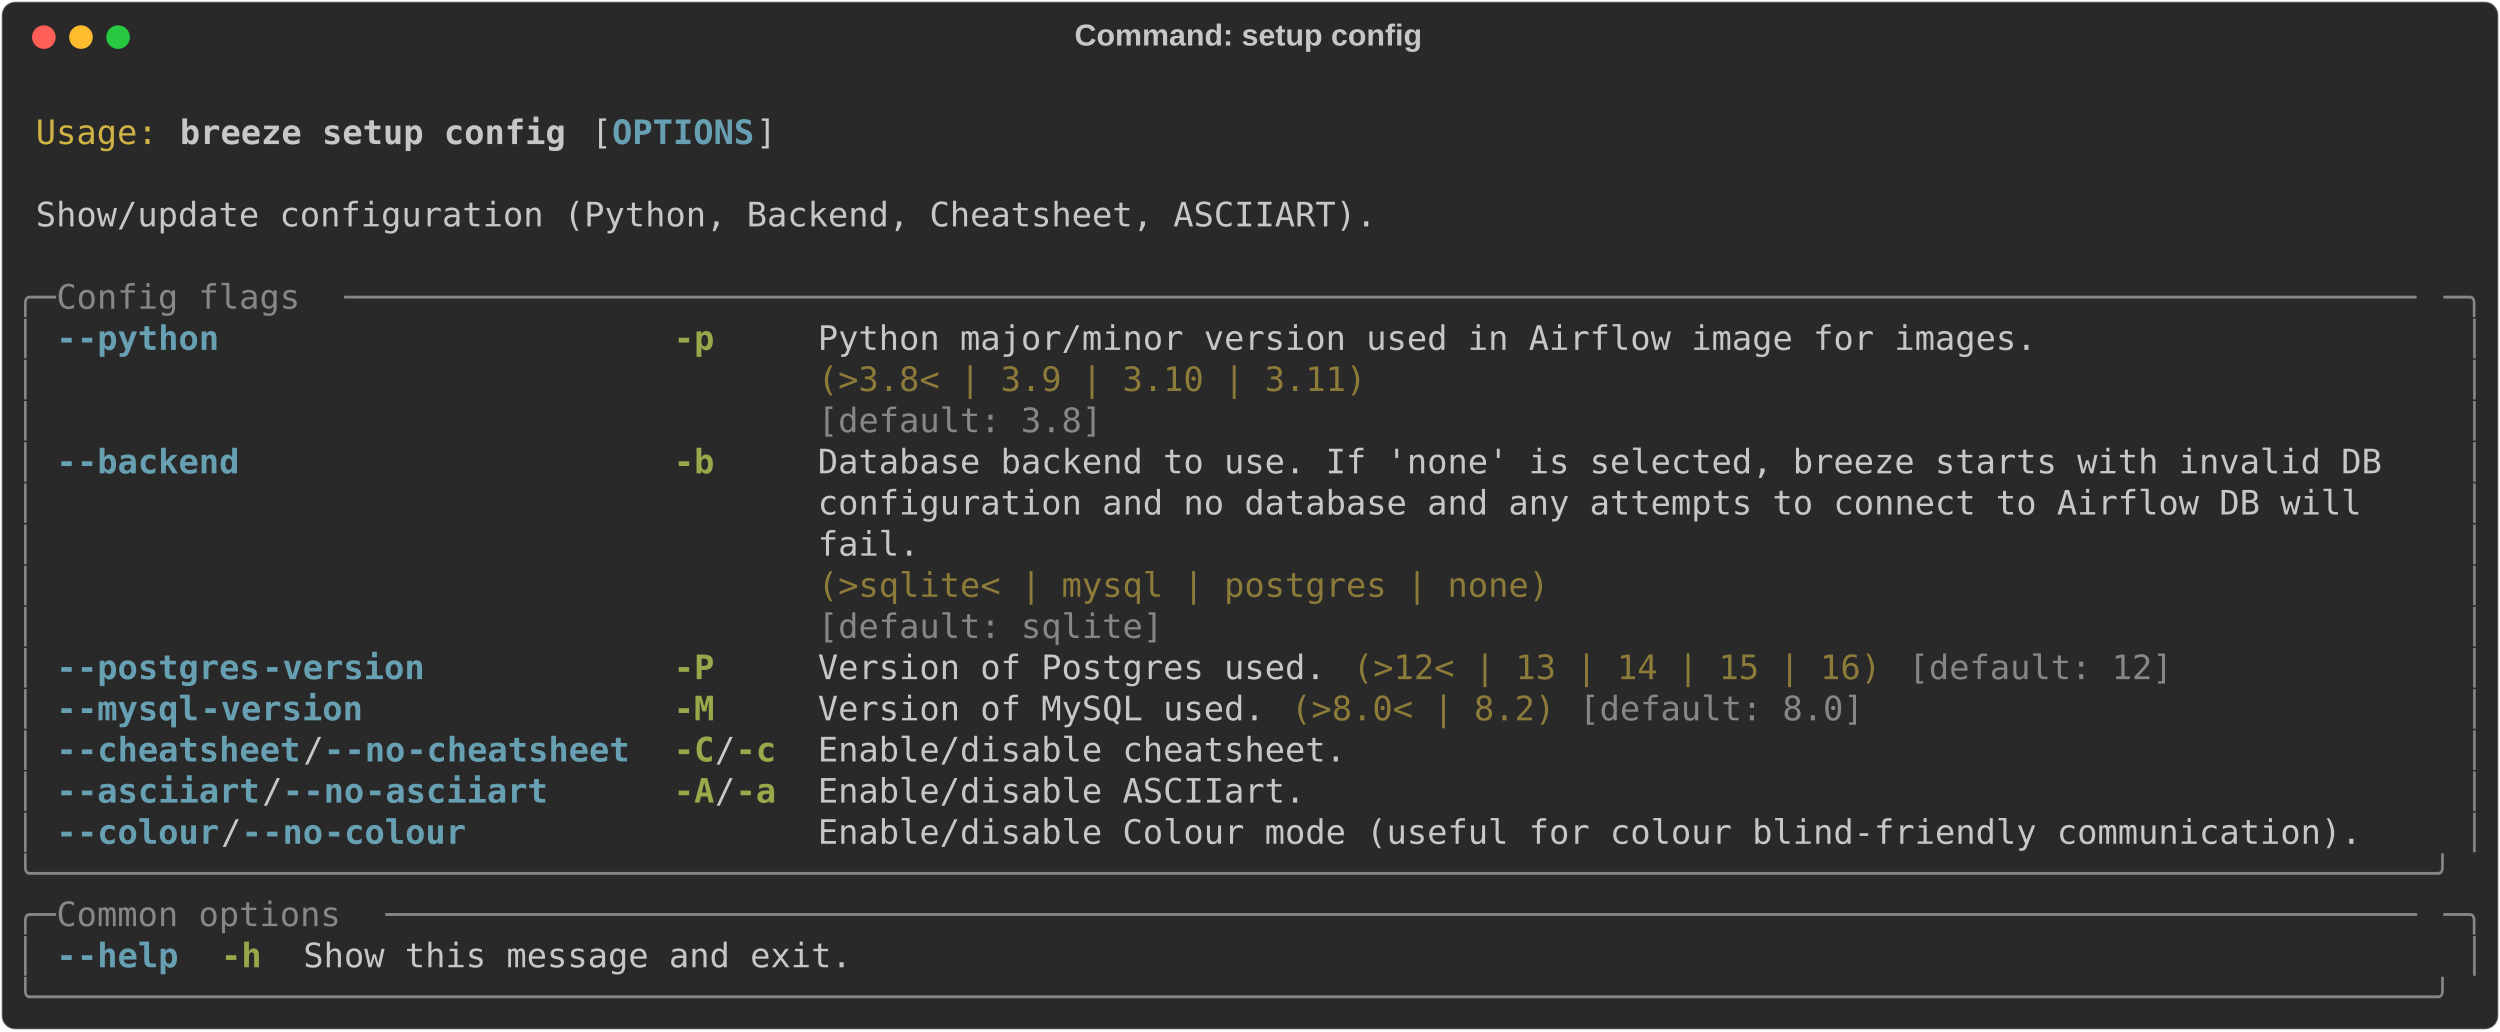
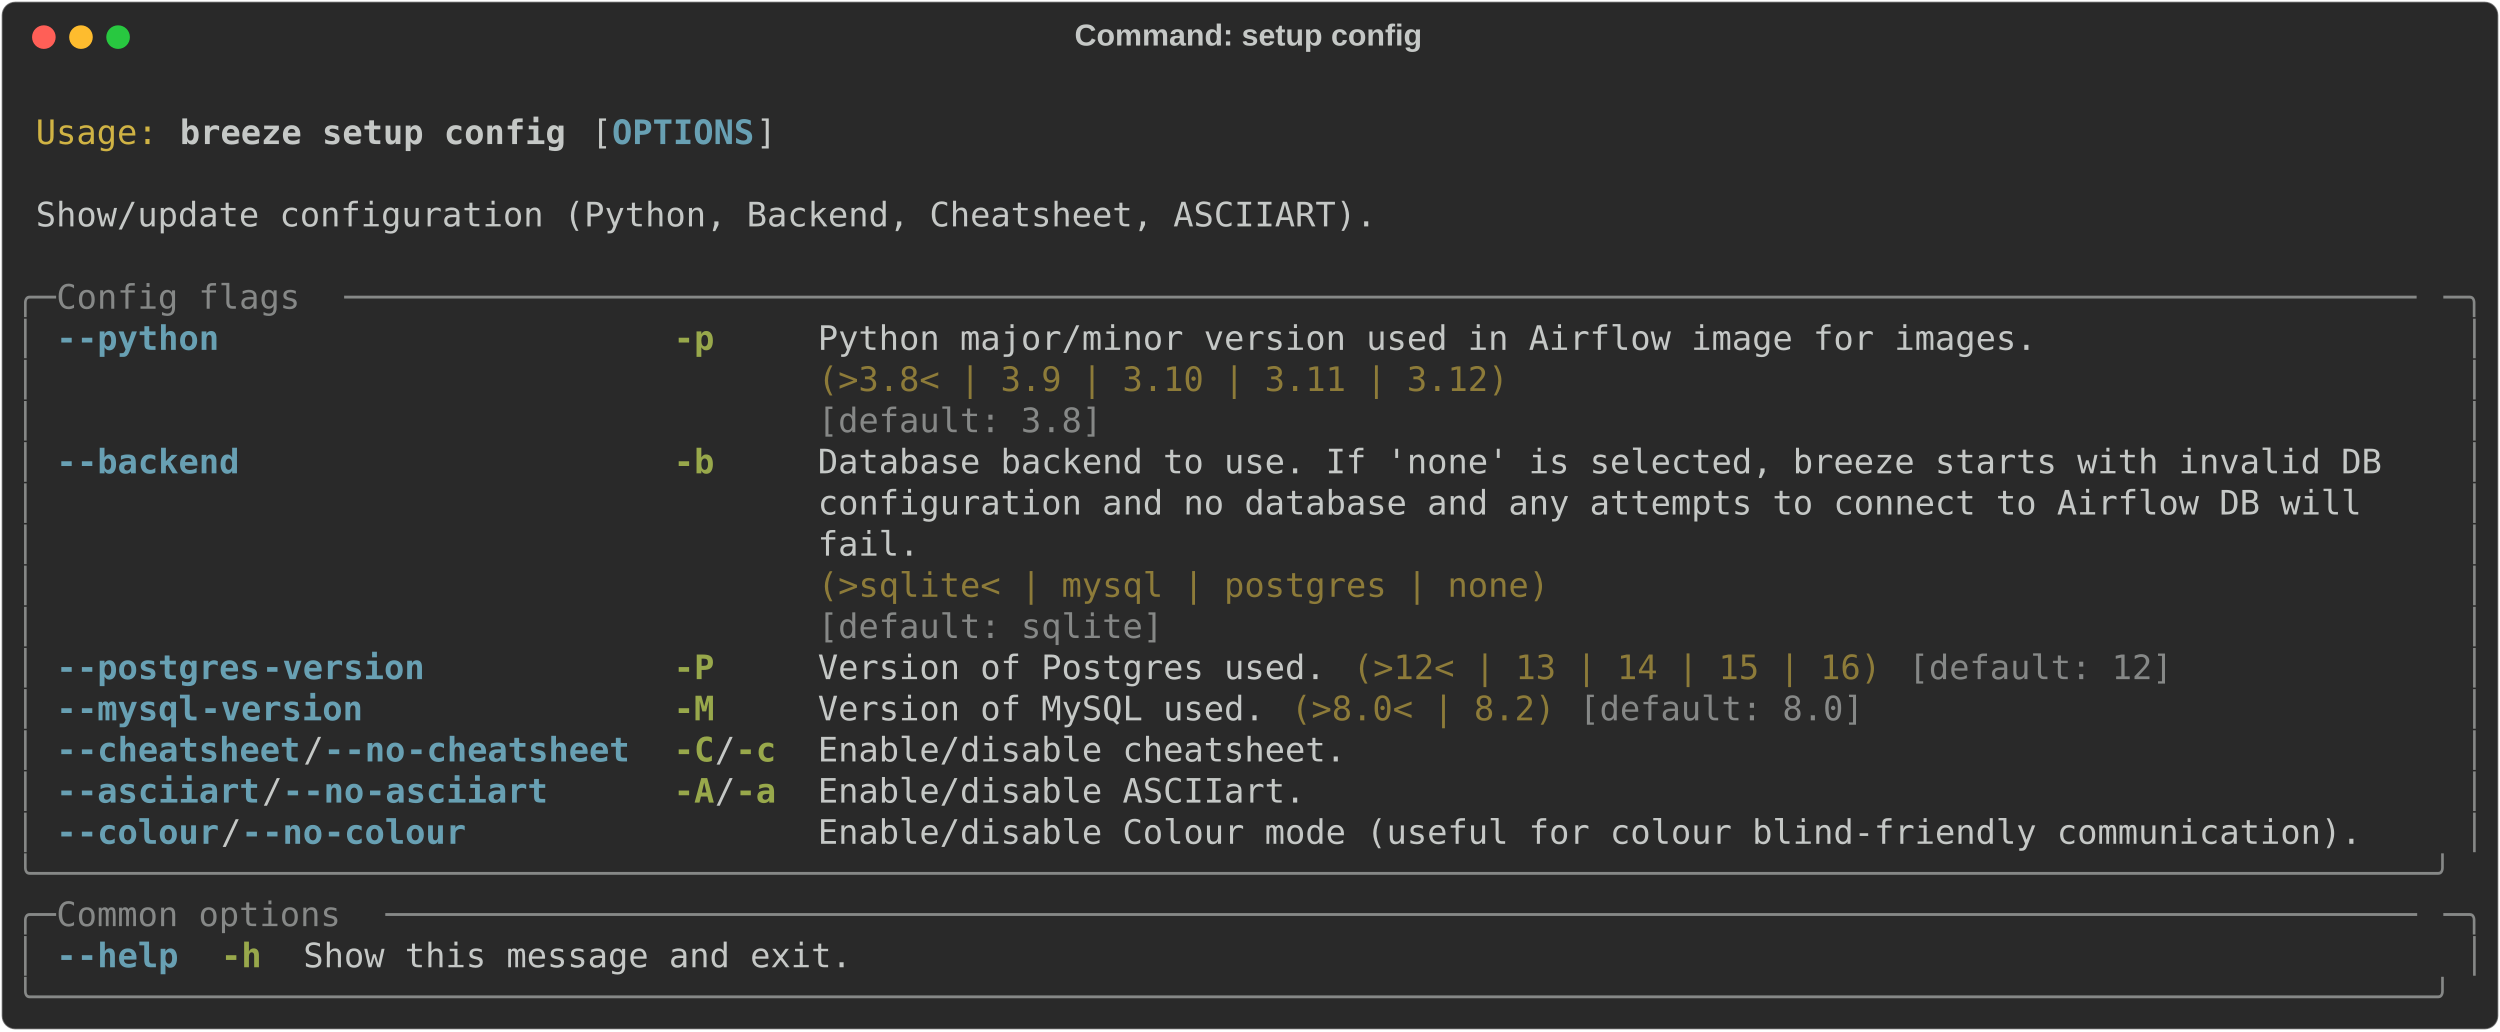
<svg xmlns="http://www.w3.org/2000/svg" class="rich-terminal" viewBox="0 0 1482 611.2">
  <style>

    @font-face {
        font-family: "Fira Code";
        src: local("FiraCode-Regular"),
                url("https://cdnjs.cloudflare.com/ajax/libs/firacode/6.2.0/woff2/FiraCode-Regular.woff2") format("woff2"),
                url("https://cdnjs.cloudflare.com/ajax/libs/firacode/6.2.0/woff/FiraCode-Regular.woff") format("woff");
        font-style: normal;
        font-weight: 400;
    }
    @font-face {
        font-family: "Fira Code";
        src: local("FiraCode-Bold"),
                url("https://cdnjs.cloudflare.com/ajax/libs/firacode/6.2.0/woff2/FiraCode-Bold.woff2") format("woff2"),
                url("https://cdnjs.cloudflare.com/ajax/libs/firacode/6.2.0/woff/FiraCode-Bold.woff") format("woff");
        font-style: bold;
        font-weight: 700;
    }

    .breeze-setup-config-matrix {
        font-family: Fira Code, monospace;
        font-size: 20px;
        line-height: 24.4px;
        font-variant-east-asian: full-width;
    }

    .breeze-setup-config-title {
        font-size: 18px;
        font-weight: bold;
        font-family: arial;
    }

    .breeze-setup-config-r1 { fill: #c5c8c6 }
.breeze-setup-config-r2 { fill: #d0b344 }
.breeze-setup-config-r3 { fill: #c5c8c6;font-weight: bold }
.breeze-setup-config-r4 { fill: #68a0b3;font-weight: bold }
.breeze-setup-config-r5 { fill: #868887 }
.breeze-setup-config-r6 { fill: #98a84b;font-weight: bold }
.breeze-setup-config-r7 { fill: #8d7b39 }
    </style>
  <defs>
    <clipPath id="breeze-setup-config-clip-terminal">
      <rect x="0" y="0" width="1463.0" height="560.2" />
    </clipPath>
    <clipPath id="breeze-setup-config-line-0">
      <rect x="0" y="1.5" width="1464" height="24.65" />
    </clipPath>
    <clipPath id="breeze-setup-config-line-1">
      <rect x="0" y="25.9" width="1464" height="24.65" />
    </clipPath>
    <clipPath id="breeze-setup-config-line-2">
      <rect x="0" y="50.3" width="1464" height="24.65" />
    </clipPath>
    <clipPath id="breeze-setup-config-line-3">
      <rect x="0" y="74.7" width="1464" height="24.65" />
    </clipPath>
    <clipPath id="breeze-setup-config-line-4">
      <rect x="0" y="99.1" width="1464" height="24.65" />
    </clipPath>
    <clipPath id="breeze-setup-config-line-5">
      <rect x="0" y="123.5" width="1464" height="24.65" />
    </clipPath>
    <clipPath id="breeze-setup-config-line-6">
      <rect x="0" y="147.9" width="1464" height="24.65" />
    </clipPath>
    <clipPath id="breeze-setup-config-line-7">
      <rect x="0" y="172.3" width="1464" height="24.65" />
    </clipPath>
    <clipPath id="breeze-setup-config-line-8">
      <rect x="0" y="196.7" width="1464" height="24.65" />
    </clipPath>
    <clipPath id="breeze-setup-config-line-9">
      <rect x="0" y="221.1" width="1464" height="24.65" />
    </clipPath>
    <clipPath id="breeze-setup-config-line-10">
      <rect x="0" y="245.5" width="1464" height="24.65" />
    </clipPath>
    <clipPath id="breeze-setup-config-line-11">
      <rect x="0" y="269.9" width="1464" height="24.65" />
    </clipPath>
    <clipPath id="breeze-setup-config-line-12">
      <rect x="0" y="294.3" width="1464" height="24.65" />
    </clipPath>
    <clipPath id="breeze-setup-config-line-13">
      <rect x="0" y="318.7" width="1464" height="24.65" />
    </clipPath>
    <clipPath id="breeze-setup-config-line-14">
      <rect x="0" y="343.1" width="1464" height="24.65" />
    </clipPath>
    <clipPath id="breeze-setup-config-line-15">
      <rect x="0" y="367.5" width="1464" height="24.65" />
    </clipPath>
    <clipPath id="breeze-setup-config-line-16">
      <rect x="0" y="391.9" width="1464" height="24.65" />
    </clipPath>
    <clipPath id="breeze-setup-config-line-17">
      <rect x="0" y="416.3" width="1464" height="24.65" />
    </clipPath>
    <clipPath id="breeze-setup-config-line-18">
      <rect x="0" y="440.7" width="1464" height="24.65" />
    </clipPath>
    <clipPath id="breeze-setup-config-line-19">
      <rect x="0" y="465.1" width="1464" height="24.65" />
    </clipPath>
    <clipPath id="breeze-setup-config-line-20">
      <rect x="0" y="489.5" width="1464" height="24.65" />
    </clipPath>
    <clipPath id="breeze-setup-config-line-21">
      <rect x="0" y="513.9" width="1464" height="24.65" />
    </clipPath>
  </defs>
  <rect fill="#292929" stroke="rgba(255,255,255,0.35)" stroke-width="1" x="1" y="1" width="1480" height="609.2" rx="8" />
  <text class="breeze-setup-config-title" fill="#c5c8c6" text-anchor="middle" x="740" y="27">Command: setup config</text>
  <g transform="translate(26,22)">
    <circle cx="0" cy="0" r="7" fill="#ff5f57" />
    <circle cx="22" cy="0" r="7" fill="#febc2e" />
    <circle cx="44" cy="0" r="7" fill="#28c840" />
  </g>
  <g transform="translate(9, 41)" clip-path="url(#breeze-setup-config-clip-terminal)">
    <g class="breeze-setup-config-matrix">
      <text class="breeze-setup-config-r1" x="1464" y="20" textLength="12.2" clip-path="url(#breeze-setup-config-line-0)">
</text>
      <text class="breeze-setup-config-r2" x="12.2" y="44.4" textLength="73.2" clip-path="url(#breeze-setup-config-line-1)">Usage:</text>
      <text class="breeze-setup-config-r3" x="97.6" y="44.4" textLength="231.8" clip-path="url(#breeze-setup-config-line-1)">breeze setup config</text>
      <text class="breeze-setup-config-r1" x="341.6" y="44.4" textLength="12.2" clip-path="url(#breeze-setup-config-line-1)">[</text>
      <text class="breeze-setup-config-r4" x="353.8" y="44.4" textLength="85.4" clip-path="url(#breeze-setup-config-line-1)">OPTIONS</text>
      <text class="breeze-setup-config-r1" x="439.2" y="44.4" textLength="12.2" clip-path="url(#breeze-setup-config-line-1)">]</text>
      <text class="breeze-setup-config-r1" x="1464" y="44.4" textLength="12.2" clip-path="url(#breeze-setup-config-line-1)">
</text>
      <text class="breeze-setup-config-r1" x="1464" y="68.8" textLength="12.2" clip-path="url(#breeze-setup-config-line-2)">
</text>
      <text class="breeze-setup-config-r1" x="12.2" y="93.2" textLength="805.2" clip-path="url(#breeze-setup-config-line-3)">Show/update configuration (Python, Backend, Cheatsheet, ASCIIART).</text>
      <text class="breeze-setup-config-r1" x="1464" y="93.2" textLength="12.2" clip-path="url(#breeze-setup-config-line-3)">
</text>
      <text class="breeze-setup-config-r1" x="1464" y="117.6" textLength="12.2" clip-path="url(#breeze-setup-config-line-4)">
</text>
      <text class="breeze-setup-config-r5" x="0" y="142" textLength="24.4" clip-path="url(#breeze-setup-config-line-5)">╭─</text>
      <text class="breeze-setup-config-r5" x="24.4" y="142" textLength="170.8" clip-path="url(#breeze-setup-config-line-5)"> Config flags </text>
      <text class="breeze-setup-config-r5" x="195.2" y="142" textLength="1244.4" clip-path="url(#breeze-setup-config-line-5)">──────────────────────────────────────────────────────────────────────────────────────────────────────</text>
      <text class="breeze-setup-config-r5" x="1439.6" y="142" textLength="24.4" clip-path="url(#breeze-setup-config-line-5)">─╮</text>
      <text class="breeze-setup-config-r1" x="1464" y="142" textLength="12.2" clip-path="url(#breeze-setup-config-line-5)">
</text>
      <text class="breeze-setup-config-r5" x="0" y="166.4" textLength="12.2" clip-path="url(#breeze-setup-config-line-6)">│</text>
      <text class="breeze-setup-config-r4" x="24.4" y="166.4" textLength="12.2" clip-path="url(#breeze-setup-config-line-6)">-</text>
      <text class="breeze-setup-config-r4" x="36.6" y="166.4" textLength="85.4" clip-path="url(#breeze-setup-config-line-6)">-python</text>
      <text class="breeze-setup-config-r6" x="390.4" y="166.4" textLength="24.4" clip-path="url(#breeze-setup-config-line-6)">-p</text>
      <text class="breeze-setup-config-r1" x="475.8" y="166.4" textLength="732" clip-path="url(#breeze-setup-config-line-6)">Python major/minor version used in Airflow image for images.</text>
      <text class="breeze-setup-config-r5" x="1451.8" y="166.4" textLength="12.2" clip-path="url(#breeze-setup-config-line-6)">│</text>
      <text class="breeze-setup-config-r1" x="1464" y="166.4" textLength="12.2" clip-path="url(#breeze-setup-config-line-6)">
</text>
      <text class="breeze-setup-config-r5" x="0" y="190.8" textLength="12.2" clip-path="url(#breeze-setup-config-line-7)">│</text>
-       <text class="breeze-setup-config-r7" x="475.8" y="190.8" textLength="732" clip-path="url(#breeze-setup-config-line-7)">(&gt;3.8&lt; | 3.9 | 3.10 | 3.11)                                 </text>
+       <text class="breeze-setup-config-r7" x="475.8" y="190.8" textLength="732" clip-path="url(#breeze-setup-config-line-7)">(&gt;3.8&lt; | 3.9 | 3.10 | 3.11 | 3.12)                          </text>
      <text class="breeze-setup-config-r5" x="1451.8" y="190.8" textLength="12.2" clip-path="url(#breeze-setup-config-line-7)">│</text>
      <text class="breeze-setup-config-r1" x="1464" y="190.8" textLength="12.2" clip-path="url(#breeze-setup-config-line-7)">
</text>
      <text class="breeze-setup-config-r5" x="0" y="215.2" textLength="12.2" clip-path="url(#breeze-setup-config-line-8)">│</text>
      <text class="breeze-setup-config-r5" x="475.8" y="215.2" textLength="732" clip-path="url(#breeze-setup-config-line-8)">[default: 3.8]                                              </text>
      <text class="breeze-setup-config-r5" x="1451.8" y="215.2" textLength="12.2" clip-path="url(#breeze-setup-config-line-8)">│</text>
      <text class="breeze-setup-config-r1" x="1464" y="215.2" textLength="12.2" clip-path="url(#breeze-setup-config-line-8)">
</text>
      <text class="breeze-setup-config-r5" x="0" y="239.6" textLength="12.2" clip-path="url(#breeze-setup-config-line-9)">│</text>
      <text class="breeze-setup-config-r4" x="24.4" y="239.6" textLength="12.2" clip-path="url(#breeze-setup-config-line-9)">-</text>
      <text class="breeze-setup-config-r4" x="36.6" y="239.6" textLength="97.6" clip-path="url(#breeze-setup-config-line-9)">-backend</text>
      <text class="breeze-setup-config-r6" x="390.4" y="239.6" textLength="24.4" clip-path="url(#breeze-setup-config-line-9)">-b</text>
      <text class="breeze-setup-config-r1" x="475.8" y="239.6" textLength="963.8" clip-path="url(#breeze-setup-config-line-9)">Database backend to use. If 'none' is selected, breeze starts with invalid DB  </text>
      <text class="breeze-setup-config-r5" x="1451.8" y="239.6" textLength="12.2" clip-path="url(#breeze-setup-config-line-9)">│</text>
      <text class="breeze-setup-config-r1" x="1464" y="239.6" textLength="12.2" clip-path="url(#breeze-setup-config-line-9)">
</text>
      <text class="breeze-setup-config-r5" x="0" y="264" textLength="12.2" clip-path="url(#breeze-setup-config-line-10)">│</text>
      <text class="breeze-setup-config-r1" x="475.8" y="264" textLength="963.8" clip-path="url(#breeze-setup-config-line-10)">configuration and no database and any attempts to connect to Airflow DB will   </text>
      <text class="breeze-setup-config-r5" x="1451.8" y="264" textLength="12.2" clip-path="url(#breeze-setup-config-line-10)">│</text>
      <text class="breeze-setup-config-r1" x="1464" y="264" textLength="12.2" clip-path="url(#breeze-setup-config-line-10)">
</text>
      <text class="breeze-setup-config-r5" x="0" y="288.4" textLength="12.2" clip-path="url(#breeze-setup-config-line-11)">│</text>
      <text class="breeze-setup-config-r1" x="475.8" y="288.4" textLength="963.8" clip-path="url(#breeze-setup-config-line-11)">fail.                                                                          </text>
      <text class="breeze-setup-config-r5" x="1451.8" y="288.4" textLength="12.2" clip-path="url(#breeze-setup-config-line-11)">│</text>
      <text class="breeze-setup-config-r1" x="1464" y="288.4" textLength="12.2" clip-path="url(#breeze-setup-config-line-11)">
</text>
      <text class="breeze-setup-config-r5" x="0" y="312.8" textLength="12.2" clip-path="url(#breeze-setup-config-line-12)">│</text>
      <text class="breeze-setup-config-r7" x="475.8" y="312.8" textLength="963.8" clip-path="url(#breeze-setup-config-line-12)">(&gt;sqlite&lt; | mysql | postgres | none)                                           </text>
      <text class="breeze-setup-config-r5" x="1451.8" y="312.8" textLength="12.2" clip-path="url(#breeze-setup-config-line-12)">│</text>
      <text class="breeze-setup-config-r1" x="1464" y="312.8" textLength="12.2" clip-path="url(#breeze-setup-config-line-12)">
</text>
      <text class="breeze-setup-config-r5" x="0" y="337.2" textLength="12.2" clip-path="url(#breeze-setup-config-line-13)">│</text>
      <text class="breeze-setup-config-r5" x="475.8" y="337.2" textLength="963.8" clip-path="url(#breeze-setup-config-line-13)">[default: sqlite]                                                              </text>
      <text class="breeze-setup-config-r5" x="1451.8" y="337.2" textLength="12.2" clip-path="url(#breeze-setup-config-line-13)">│</text>
      <text class="breeze-setup-config-r1" x="1464" y="337.2" textLength="12.2" clip-path="url(#breeze-setup-config-line-13)">
</text>
      <text class="breeze-setup-config-r5" x="0" y="361.6" textLength="12.2" clip-path="url(#breeze-setup-config-line-14)">│</text>
      <text class="breeze-setup-config-r4" x="24.4" y="361.6" textLength="12.2" clip-path="url(#breeze-setup-config-line-14)">-</text>
      <text class="breeze-setup-config-r4" x="36.6" y="361.6" textLength="109.8" clip-path="url(#breeze-setup-config-line-14)">-postgres</text>
      <text class="breeze-setup-config-r4" x="146.4" y="361.6" textLength="97.6" clip-path="url(#breeze-setup-config-line-14)">-version</text>
      <text class="breeze-setup-config-r6" x="390.4" y="361.6" textLength="24.4" clip-path="url(#breeze-setup-config-line-14)">-P</text>
      <text class="breeze-setup-config-r1" x="475.8" y="361.6" textLength="305" clip-path="url(#breeze-setup-config-line-14)">Version of Postgres used.</text>
      <text class="breeze-setup-config-r7" x="793" y="361.6" textLength="317.2" clip-path="url(#breeze-setup-config-line-14)">(&gt;12&lt; | 13 | 14 | 15 | 16)</text>
      <text class="breeze-setup-config-r5" x="1122.4" y="361.6" textLength="158.6" clip-path="url(#breeze-setup-config-line-14)">[default: 12]</text>
      <text class="breeze-setup-config-r5" x="1451.8" y="361.6" textLength="12.2" clip-path="url(#breeze-setup-config-line-14)">│</text>
      <text class="breeze-setup-config-r1" x="1464" y="361.6" textLength="12.2" clip-path="url(#breeze-setup-config-line-14)">
</text>
      <text class="breeze-setup-config-r5" x="0" y="386" textLength="12.2" clip-path="url(#breeze-setup-config-line-15)">│</text>
      <text class="breeze-setup-config-r4" x="24.4" y="386" textLength="12.2" clip-path="url(#breeze-setup-config-line-15)">-</text>
      <text class="breeze-setup-config-r4" x="36.6" y="386" textLength="73.2" clip-path="url(#breeze-setup-config-line-15)">-mysql</text>
      <text class="breeze-setup-config-r4" x="109.8" y="386" textLength="97.6" clip-path="url(#breeze-setup-config-line-15)">-version</text>
      <text class="breeze-setup-config-r6" x="390.4" y="386" textLength="24.4" clip-path="url(#breeze-setup-config-line-15)">-M</text>
      <text class="breeze-setup-config-r1" x="475.8" y="386" textLength="268.4" clip-path="url(#breeze-setup-config-line-15)">Version of MySQL used.</text>
      <text class="breeze-setup-config-r7" x="756.4" y="386" textLength="158.6" clip-path="url(#breeze-setup-config-line-15)">(&gt;8.0&lt; | 8.2)</text>
      <text class="breeze-setup-config-r5" x="927.2" y="386" textLength="170.8" clip-path="url(#breeze-setup-config-line-15)">[default: 8.0]</text>
      <text class="breeze-setup-config-r5" x="1451.8" y="386" textLength="12.2" clip-path="url(#breeze-setup-config-line-15)">│</text>
      <text class="breeze-setup-config-r1" x="1464" y="386" textLength="12.2" clip-path="url(#breeze-setup-config-line-15)">
</text>
      <text class="breeze-setup-config-r5" x="0" y="410.4" textLength="12.2" clip-path="url(#breeze-setup-config-line-16)">│</text>
      <text class="breeze-setup-config-r4" x="24.4" y="410.4" textLength="12.2" clip-path="url(#breeze-setup-config-line-16)">-</text>
      <text class="breeze-setup-config-r4" x="36.6" y="410.4" textLength="134.2" clip-path="url(#breeze-setup-config-line-16)">-cheatsheet</text>
      <text class="breeze-setup-config-r1" x="170.8" y="410.4" textLength="12.2" clip-path="url(#breeze-setup-config-line-16)">/</text>
      <text class="breeze-setup-config-r4" x="183" y="410.4" textLength="12.2" clip-path="url(#breeze-setup-config-line-16)">-</text>
      <text class="breeze-setup-config-r4" x="195.2" y="410.4" textLength="36.6" clip-path="url(#breeze-setup-config-line-16)">-no</text>
      <text class="breeze-setup-config-r4" x="231.8" y="410.4" textLength="134.2" clip-path="url(#breeze-setup-config-line-16)">-cheatsheet</text>
      <text class="breeze-setup-config-r6" x="390.4" y="410.4" textLength="24.4" clip-path="url(#breeze-setup-config-line-16)">-C</text>
      <text class="breeze-setup-config-r1" x="414.8" y="410.4" textLength="12.2" clip-path="url(#breeze-setup-config-line-16)">/</text>
      <text class="breeze-setup-config-r6" x="427" y="410.4" textLength="24.4" clip-path="url(#breeze-setup-config-line-16)">-c</text>
      <text class="breeze-setup-config-r1" x="475.8" y="410.4" textLength="317.2" clip-path="url(#breeze-setup-config-line-16)">Enable/disable cheatsheet.</text>
      <text class="breeze-setup-config-r5" x="1451.8" y="410.4" textLength="12.2" clip-path="url(#breeze-setup-config-line-16)">│</text>
      <text class="breeze-setup-config-r1" x="1464" y="410.4" textLength="12.2" clip-path="url(#breeze-setup-config-line-16)">
</text>
      <text class="breeze-setup-config-r5" x="0" y="434.8" textLength="12.2" clip-path="url(#breeze-setup-config-line-17)">│</text>
      <text class="breeze-setup-config-r4" x="24.4" y="434.8" textLength="12.2" clip-path="url(#breeze-setup-config-line-17)">-</text>
      <text class="breeze-setup-config-r4" x="36.6" y="434.8" textLength="109.8" clip-path="url(#breeze-setup-config-line-17)">-asciiart</text>
      <text class="breeze-setup-config-r1" x="146.4" y="434.8" textLength="12.2" clip-path="url(#breeze-setup-config-line-17)">/</text>
      <text class="breeze-setup-config-r4" x="158.6" y="434.8" textLength="12.2" clip-path="url(#breeze-setup-config-line-17)">-</text>
      <text class="breeze-setup-config-r4" x="170.8" y="434.8" textLength="36.6" clip-path="url(#breeze-setup-config-line-17)">-no</text>
      <text class="breeze-setup-config-r4" x="207.4" y="434.8" textLength="109.8" clip-path="url(#breeze-setup-config-line-17)">-asciiart</text>
      <text class="breeze-setup-config-r6" x="390.4" y="434.8" textLength="24.4" clip-path="url(#breeze-setup-config-line-17)">-A</text>
      <text class="breeze-setup-config-r1" x="414.8" y="434.8" textLength="12.2" clip-path="url(#breeze-setup-config-line-17)">/</text>
      <text class="breeze-setup-config-r6" x="427" y="434.8" textLength="24.4" clip-path="url(#breeze-setup-config-line-17)">-a</text>
      <text class="breeze-setup-config-r1" x="475.8" y="434.8" textLength="292.8" clip-path="url(#breeze-setup-config-line-17)">Enable/disable ASCIIart.</text>
      <text class="breeze-setup-config-r5" x="1451.8" y="434.8" textLength="12.2" clip-path="url(#breeze-setup-config-line-17)">│</text>
      <text class="breeze-setup-config-r1" x="1464" y="434.8" textLength="12.2" clip-path="url(#breeze-setup-config-line-17)">
</text>
      <text class="breeze-setup-config-r5" x="0" y="459.2" textLength="12.2" clip-path="url(#breeze-setup-config-line-18)">│</text>
      <text class="breeze-setup-config-r4" x="24.4" y="459.2" textLength="12.2" clip-path="url(#breeze-setup-config-line-18)">-</text>
      <text class="breeze-setup-config-r4" x="36.6" y="459.2" textLength="85.4" clip-path="url(#breeze-setup-config-line-18)">-colour</text>
      <text class="breeze-setup-config-r1" x="122" y="459.2" textLength="12.2" clip-path="url(#breeze-setup-config-line-18)">/</text>
      <text class="breeze-setup-config-r4" x="134.2" y="459.2" textLength="12.2" clip-path="url(#breeze-setup-config-line-18)">-</text>
      <text class="breeze-setup-config-r4" x="146.4" y="459.2" textLength="36.6" clip-path="url(#breeze-setup-config-line-18)">-no</text>
      <text class="breeze-setup-config-r4" x="183" y="459.2" textLength="85.4" clip-path="url(#breeze-setup-config-line-18)">-colour</text>
      <text class="breeze-setup-config-r1" x="475.8" y="459.2" textLength="927.2" clip-path="url(#breeze-setup-config-line-18)">Enable/disable Colour mode (useful for colour blind-friendly communication).</text>
      <text class="breeze-setup-config-r5" x="1451.8" y="459.2" textLength="12.2" clip-path="url(#breeze-setup-config-line-18)">│</text>
      <text class="breeze-setup-config-r1" x="1464" y="459.2" textLength="12.2" clip-path="url(#breeze-setup-config-line-18)">
</text>
      <text class="breeze-setup-config-r5" x="0" y="483.6" textLength="1464" clip-path="url(#breeze-setup-config-line-19)">╰──────────────────────────────────────────────────────────────────────────────────────────────────────────────────────╯</text>
      <text class="breeze-setup-config-r1" x="1464" y="483.6" textLength="12.2" clip-path="url(#breeze-setup-config-line-19)">
</text>
      <text class="breeze-setup-config-r5" x="0" y="508" textLength="24.4" clip-path="url(#breeze-setup-config-line-20)">╭─</text>
      <text class="breeze-setup-config-r5" x="24.4" y="508" textLength="195.2" clip-path="url(#breeze-setup-config-line-20)"> Common options </text>
      <text class="breeze-setup-config-r5" x="219.6" y="508" textLength="1220" clip-path="url(#breeze-setup-config-line-20)">────────────────────────────────────────────────────────────────────────────────────────────────────</text>
      <text class="breeze-setup-config-r5" x="1439.6" y="508" textLength="24.4" clip-path="url(#breeze-setup-config-line-20)">─╮</text>
      <text class="breeze-setup-config-r1" x="1464" y="508" textLength="12.2" clip-path="url(#breeze-setup-config-line-20)">
</text>
      <text class="breeze-setup-config-r5" x="0" y="532.4" textLength="12.2" clip-path="url(#breeze-setup-config-line-21)">│</text>
      <text class="breeze-setup-config-r4" x="24.4" y="532.4" textLength="12.2" clip-path="url(#breeze-setup-config-line-21)">-</text>
      <text class="breeze-setup-config-r4" x="36.6" y="532.4" textLength="61" clip-path="url(#breeze-setup-config-line-21)">-help</text>
      <text class="breeze-setup-config-r6" x="122" y="532.4" textLength="24.4" clip-path="url(#breeze-setup-config-line-21)">-h</text>
      <text class="breeze-setup-config-r1" x="170.8" y="532.4" textLength="329.4" clip-path="url(#breeze-setup-config-line-21)">Show this message and exit.</text>
      <text class="breeze-setup-config-r5" x="1451.8" y="532.4" textLength="12.2" clip-path="url(#breeze-setup-config-line-21)">│</text>
      <text class="breeze-setup-config-r1" x="1464" y="532.4" textLength="12.2" clip-path="url(#breeze-setup-config-line-21)">
</text>
      <text class="breeze-setup-config-r5" x="0" y="556.8" textLength="1464" clip-path="url(#breeze-setup-config-line-22)">╰──────────────────────────────────────────────────────────────────────────────────────────────────────────────────────╯</text>
      <text class="breeze-setup-config-r1" x="1464" y="556.8" textLength="12.2" clip-path="url(#breeze-setup-config-line-22)">
</text>
    </g>
  </g>
</svg>
